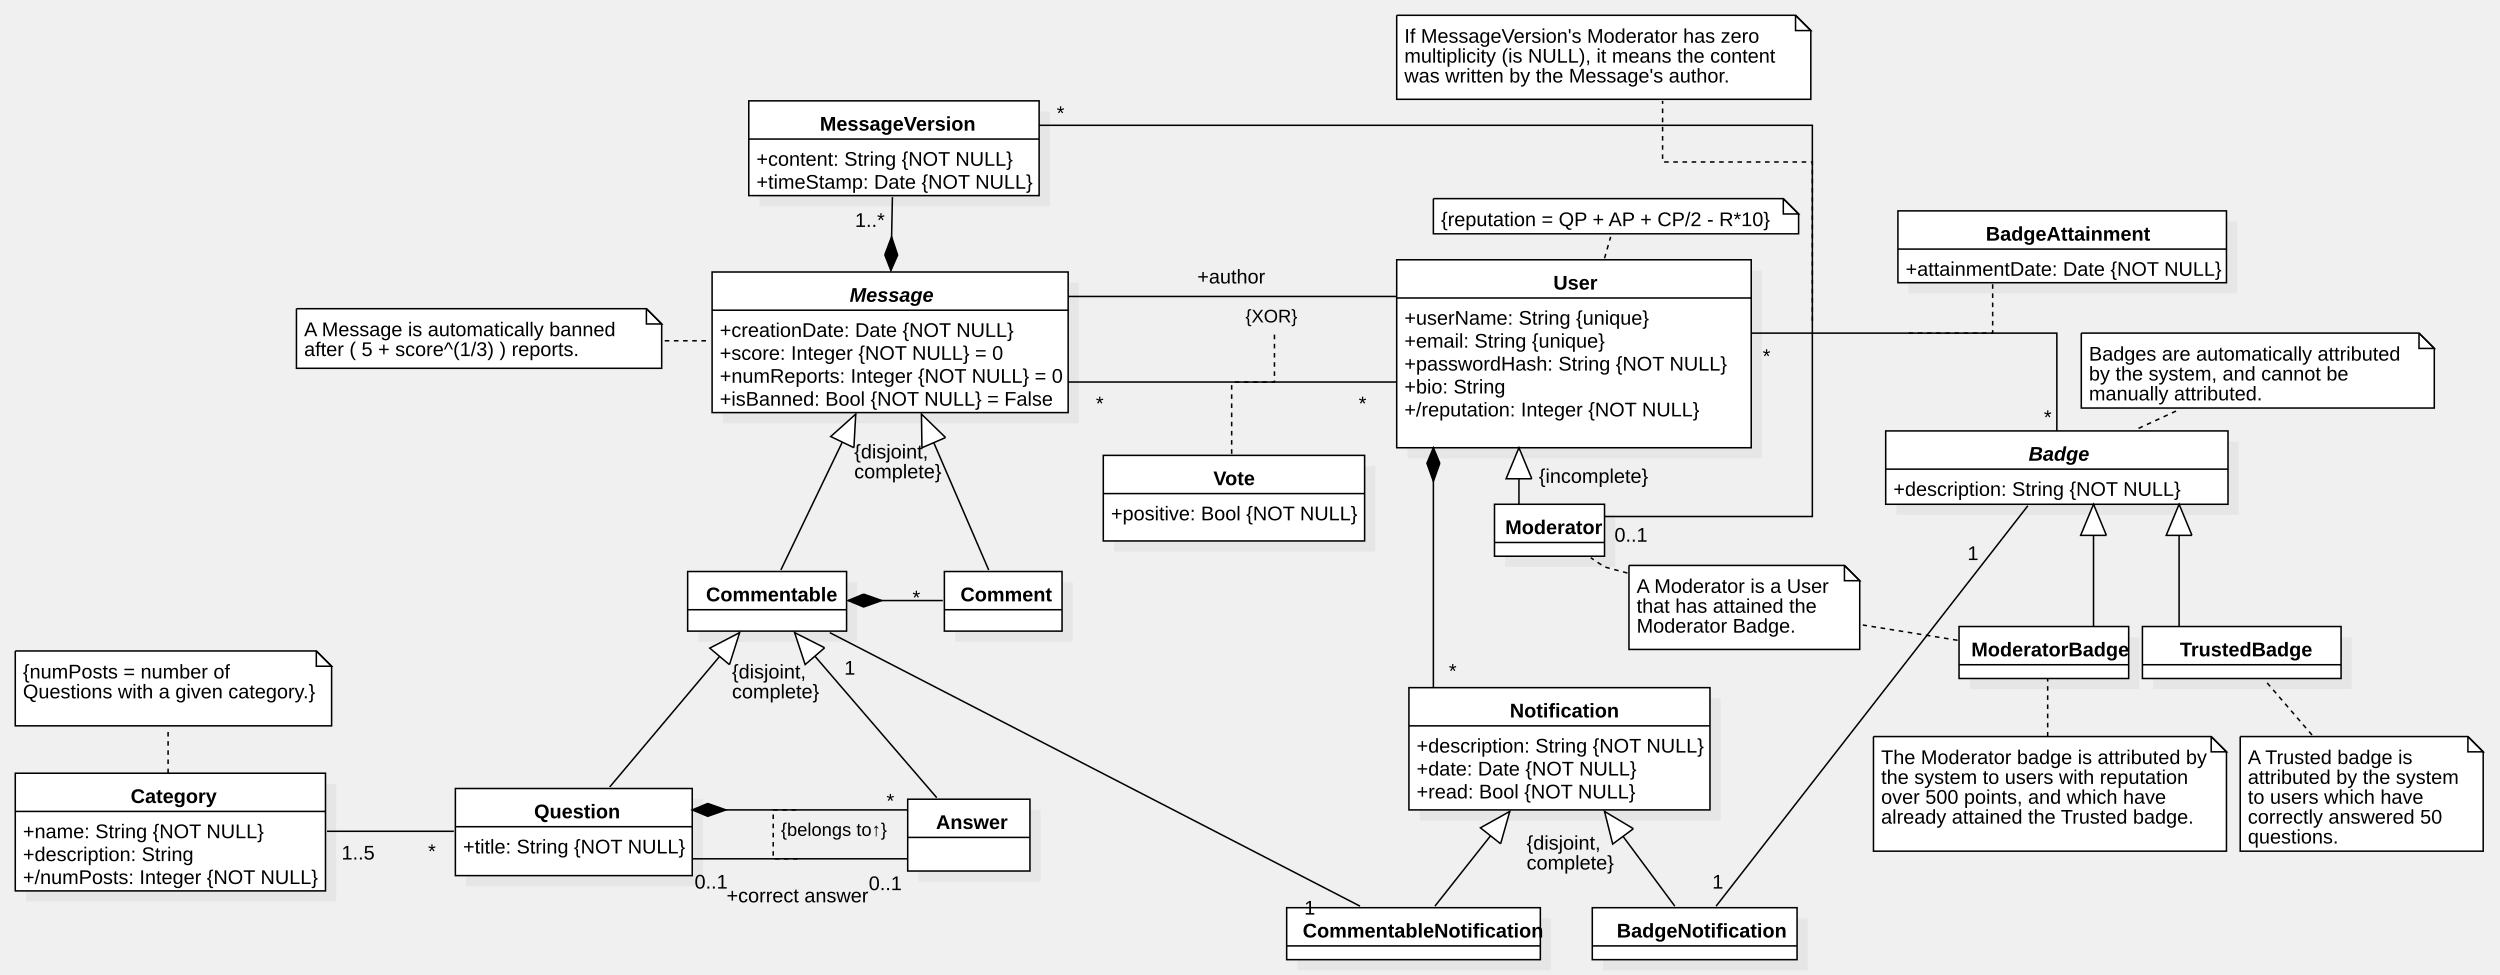
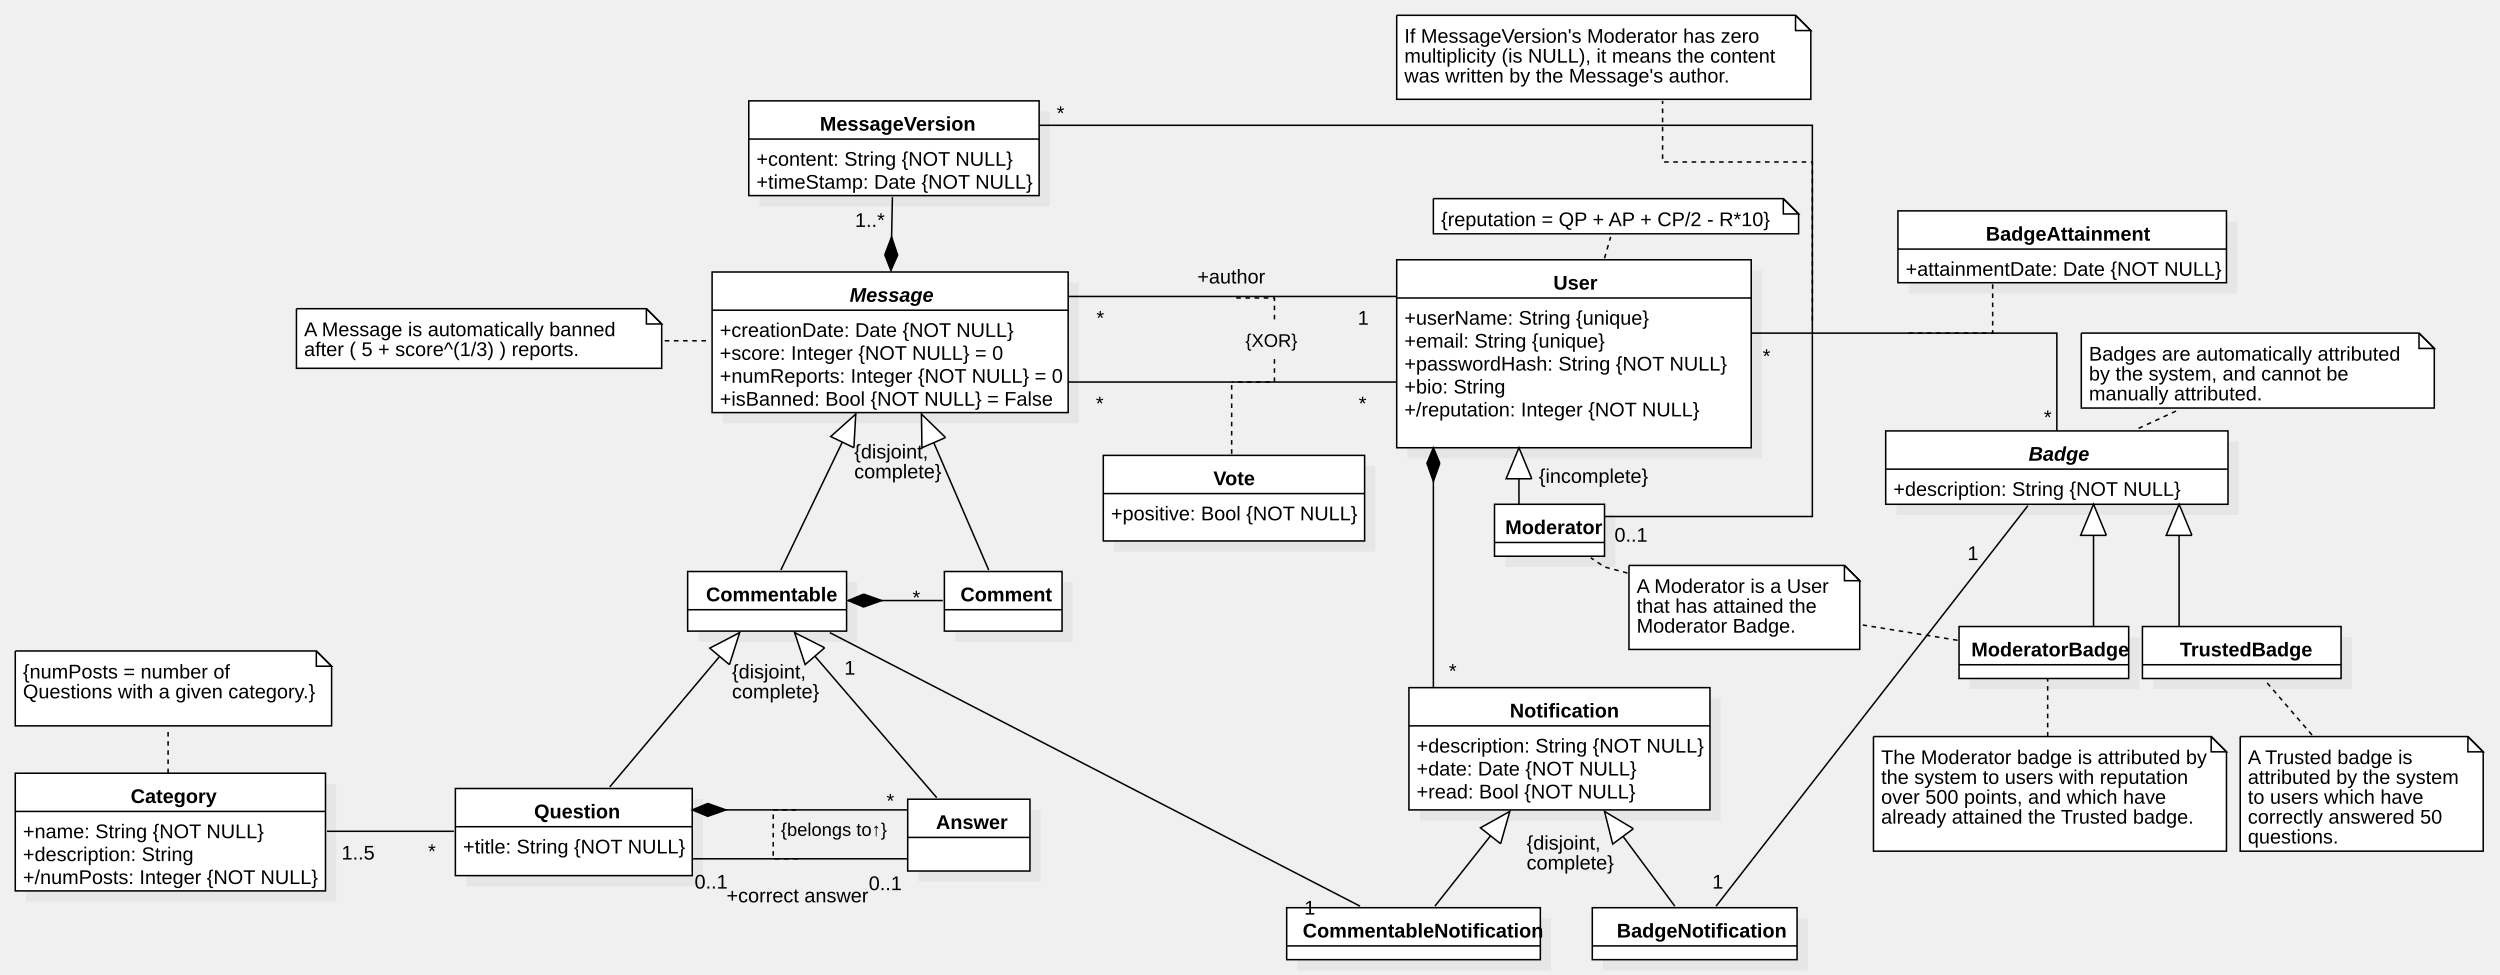
<svg xmlns="http://www.w3.org/2000/svg" version="1.1" width="1636" height="638">
  <defs />
  <g>
    <g transform="translate(-310,-150) scale(1,1)">
      <rect fill="#C0C0C0" stroke="none" x="783" y="335" width="233" height="92" opacity="0.2" />
    </g>
    <g transform="translate(-310,-150) scale(1,1)">
      <rect fill="#ffffff" stroke="none" x="776" y="328" width="233" height="92" />
    </g>
    <g transform="translate(-310,-150) scale(1,1)">
      <path fill="none" stroke="#000000" d="M 776 328 L 1009 328 L 1009 420 L 776 420 L 776 328 Z Z" stroke-miterlimit="10" />
    </g>
    <g transform="translate(-310,-150) scale(1,1)">
      <path fill="none" stroke="#000000" d="M 776 353 L 1009 353" stroke-miterlimit="10" />
    </g>
    <g transform="translate(-310,-150) scale(1,1)">
      <g>
        <path fill="none" stroke="none" />
        <text fill="#000000" stroke="none" font-family="Arial" font-size="13px" font-style="italic" font-weight="bold" text-decoration="none" x="866" y="347.5">Message</text>
      </g>
    </g>
    <g transform="translate(-310,-150) scale(1,1)">
      <g>
        <path fill="none" stroke="none" />
        <text fill="#000000" stroke="none" font-family="Arial" font-size="13px" font-style="normal" font-weight="normal" text-decoration="none" x="781" y="370.5">+creationDate: Date {NOT NULL}</text>
      </g>
    </g>
    <g transform="translate(-310,-150) scale(1,1)">
      <g>
        <path fill="none" stroke="none" />
        <text fill="#000000" stroke="none" font-family="Arial" font-size="13px" font-style="normal" font-weight="normal" text-decoration="none" x="781" y="385.5">+score: Integer {NOT NULL} = 0</text>
      </g>
    </g>
    <g transform="translate(-310,-150) scale(1,1)">
      <g>
        <path fill="none" stroke="none" />
        <text fill="#000000" stroke="none" font-family="Arial" font-size="13px" font-style="normal" font-weight="normal" text-decoration="none" x="781" y="400.5">+numReports: Integer {NOT NULL} = 0</text>
      </g>
    </g>
    <g transform="translate(-310,-150) scale(1,1)">
      <g>
        <path fill="none" stroke="none" />
        <text fill="#000000" stroke="none" font-family="Arial" font-size="13px" font-style="normal" font-weight="normal" text-decoration="none" x="781" y="415.5">+isBanned: Bool {NOT NULL} = False</text>
      </g>
    </g>
    <g transform="translate(-310,-150) scale(1,1)">
      <rect fill="#C0C0C0" stroke="none" x="615" y="673" width="155" height="57" opacity="0.2" />
    </g>
    <g transform="translate(-310,-150) scale(1,1)">
      <rect fill="#ffffff" stroke="none" x="608" y="666" width="155" height="57" />
    </g>
    <g transform="translate(-310,-150) scale(1,1)">
      <path fill="none" stroke="#000000" d="M 608 666 L 763 666 L 763 723 L 608 723 L 608 666 Z Z" stroke-miterlimit="10" />
    </g>
    <g transform="translate(-310,-150) scale(1,1)">
      <path fill="none" stroke="#000000" d="M 608 691 L 763 691" stroke-miterlimit="10" />
    </g>
    <g transform="translate(-310,-150) scale(1,1)">
      <g>
        <path fill="none" stroke="none" />
        <text fill="#000000" stroke="none" font-family="Arial" font-size="13px" font-style="normal" font-weight="bold" text-decoration="none" x="659.5" y="685.5">Question</text>
      </g>
    </g>
    <g transform="translate(-310,-150) scale(1,1)">
      <g>
        <path fill="none" stroke="none" />
        <text fill="#000000" stroke="none" font-family="Arial" font-size="13px" font-style="normal" font-weight="normal" text-decoration="none" x="613" y="708.5">+title: String {NOT NULL}</text>
      </g>
    </g>
    <g transform="translate(-310,-150) scale(1,1)">
      <rect fill="#C0C0C0" stroke="none" x="911" y="680" width="80" height="47" opacity="0.2" />
    </g>
    <g transform="translate(-310,-150) scale(1,1)">
      <rect fill="#ffffff" stroke="none" x="904" y="673" width="80" height="47" />
    </g>
    <g transform="translate(-310,-150) scale(1,1)">
      <path fill="none" stroke="#000000" d="M 904 673 L 984 673 L 984 720 L 904 720 L 904 673 Z Z" stroke-miterlimit="10" />
    </g>
    <g transform="translate(-310,-150) scale(1,1)">
      <path fill="none" stroke="#000000" d="M 904 698 L 984 698" stroke-miterlimit="10" />
    </g>
    <g transform="translate(-310,-150) scale(1,1)">
      <g>
        <path fill="none" stroke="none" />
        <text fill="#000000" stroke="none" font-family="Arial" font-size="13px" font-style="normal" font-weight="bold" text-decoration="none" x="922.5" y="692.5">Answer</text>
      </g>
    </g>
    <g transform="translate(-310,-150) scale(1,1)">
      <rect fill="#C0C0C0" stroke="none" x="935" y="531" width="77" height="39" opacity="0.2" />
    </g>
    <g transform="translate(-310,-150) scale(1,1)">
      <rect fill="#ffffff" stroke="none" x="928" y="524" width="77" height="39" />
    </g>
    <g transform="translate(-310,-150) scale(1,1)">
      <path fill="none" stroke="#000000" d="M 928 524 L 1005 524 L 1005 563 L 928 563 L 928 524 Z Z" stroke-miterlimit="10" />
    </g>
    <g transform="translate(-310,-150) scale(1,1)">
      <path fill="none" stroke="#000000" d="M 928 549 L 1005 549" stroke-miterlimit="10" />
    </g>
    <g transform="translate(-310,-150) scale(1,1)">
      <g>
        <path fill="none" stroke="none" />
        <text fill="#000000" stroke="none" font-family="Arial" font-size="13px" font-style="normal" font-weight="bold" text-decoration="none" x="938.5" y="543.5">Comment</text>
      </g>
    </g>
    <g transform="translate(-310,-150) scale(1,1)">
      <path fill="none" stroke="#000000" d="M 957 523 L 913 421" stroke-miterlimit="10" />
    </g>
    <g transform="translate(-310,-150) scale(1,1)">
      <path fill="#FFFFFF" stroke="none" d="M 928.781 436.328 L 913 421 L 913.32 442.998" />
    </g>
    <g transform="translate(-310,-150) scale(1,1)">
      <path fill="none" stroke="#000000" d="M 928.781 436.328 L 913 421 L 913.32 442.998 L 928.781 436.328" stroke-miterlimit="10" />
    </g>
    <g transform="translate(-310,-150) scale(1,1)">
      <rect fill="#C0C0C0" stroke="none" x="767" y="531" width="104" height="39" opacity="0.2" />
    </g>
    <g transform="translate(-310,-150) scale(1,1)">
      <rect fill="#ffffff" stroke="none" x="760" y="524" width="104" height="39" />
    </g>
    <g transform="translate(-310,-150) scale(1,1)">
      <path fill="none" stroke="#000000" d="M 760 524 L 864 524 L 864 563 L 760 563 L 760 524 Z Z" stroke-miterlimit="10" />
    </g>
    <g transform="translate(-310,-150) scale(1,1)">
      <path fill="none" stroke="#000000" d="M 760 549 L 864 549" stroke-miterlimit="10" />
    </g>
    <g transform="translate(-310,-150) scale(1,1)">
      <g>
        <path fill="none" stroke="none" />
        <text fill="#000000" stroke="none" font-family="Arial" font-size="13px" font-style="normal" font-weight="bold" text-decoration="none" x="772" y="543.5">Commentable</text>
      </g>
    </g>
    <g transform="translate(-310,-150) scale(1,1)">
      <path fill="none" stroke="#000000" d="M 709 665 L 794 564" stroke-miterlimit="10" />
    </g>
    <g transform="translate(-310,-150) scale(1,1)">
      <path fill="#FFFFFF" stroke="none" d="M 787.354 584.972 L 794 564 L 774.471 574.13" />
    </g>
    <g transform="translate(-310,-150) scale(1,1)">
      <path fill="none" stroke="#000000" d="M 787.354 584.972 L 794 564 L 774.471 574.13 L 787.354 584.972" stroke-miterlimit="10" />
    </g>
    <g transform="translate(-310,-150) scale(1,1)">
      <path fill="none" stroke="#000000" d="M 923 672 L 830 564" stroke-miterlimit="10" />
    </g>
    <g transform="translate(-310,-150) scale(1,1)">
      <path fill="#FFFFFF" stroke="none" d="M 849.642 573.908 L 830 564 L 836.883 584.896" />
    </g>
    <g transform="translate(-310,-150) scale(1,1)">
      <path fill="none" stroke="#000000" d="M 849.642 573.908 L 830 564 L 836.883 584.896 L 849.642 573.908" stroke-miterlimit="10" />
    </g>
    <g transform="translate(-310,-150) scale(1,1)">
      <path fill="none" stroke="#000000" d="M 821 523 L 870 421" stroke-miterlimit="10" />
    </g>
    <g transform="translate(-310,-150) scale(1,1)">
      <path fill="#FFFFFF" stroke="none" d="M 868.788 442.967 L 870 421 L 853.61 435.675" />
    </g>
    <g transform="translate(-310,-150) scale(1,1)">
      <path fill="none" stroke="#000000" d="M 868.788 442.967 L 870 421 L 853.61 435.675 L 868.788 442.967" stroke-miterlimit="10" />
    </g>
    <g transform="translate(-310,-150) scale(1,1)">
      <path fill="none" stroke="#000000" d="M 904 680 L 763 680" stroke-miterlimit="10" />
    </g>
    <g transform="translate(-310,-150) scale(1,1)">
      <path fill="#000000" stroke="none" d="M 773.163 675.79 L 763 680 L 773.163 684.21 L 785 680" />
    </g>
    <g transform="translate(-310,-150) scale(1,1)">
      <path fill="none" stroke="#000000" d="M 773.163 675.79 L 763 680 L 773.163 684.21 L 785 680 L 773.163 675.79" stroke-miterlimit="10" />
    </g>
    <g transform="translate(-310,-150) scale(1,1)">
      <g>
        <path fill="none" stroke="none" />
        <text fill="#000000" stroke="none" font-family="Arial" font-size="13px" font-style="normal" font-weight="normal" text-decoration="none" x="890.133" y="678.5">*</text>
      </g>
    </g>
    <g transform="translate(-310,-150) scale(1,1)">
      <path fill="none" stroke="#000000" d="M 927 543 L 865 543" stroke-miterlimit="10" />
    </g>
    <g transform="translate(-310,-150) scale(1,1)">
      <path fill="#000000" stroke="none" d="M 875.163 538.79 L 865 543 L 875.163 547.21 L 887 543" />
    </g>
    <g transform="translate(-310,-150) scale(1,1)">
      <path fill="none" stroke="#000000" d="M 875.163 538.79 L 865 543 L 875.163 547.21 L 887 543 L 875.163 538.79" stroke-miterlimit="10" />
    </g>
    <g transform="translate(-310,-150) scale(1,1)">
      <g>
        <path fill="none" stroke="none" />
        <text fill="#000000" stroke="none" font-family="Arial" font-size="13px" font-style="normal" font-weight="normal" text-decoration="none" x="907.133" y="545.5">*</text>
      </g>
    </g>
    <g transform="translate(-310,-150) scale(1,1)">
      <rect fill="#C0C0C0" stroke="none" x="1231" y="327" width="232" height="123" opacity="0.2" />
    </g>
    <g transform="translate(-310,-150) scale(1,1)">
      <rect fill="#ffffff" stroke="none" x="1224" y="320" width="232" height="123" />
    </g>
    <g transform="translate(-310,-150) scale(1,1)">
      <path fill="none" stroke="#000000" d="M 1224 320 L 1456 320 L 1456 443 L 1224 443 L 1224 320 Z Z" stroke-miterlimit="10" />
    </g>
    <g transform="translate(-310,-150) scale(1,1)">
      <path fill="none" stroke="#000000" d="M 1224 345 L 1456 345" stroke-miterlimit="10" />
    </g>
    <g transform="translate(-310,-150) scale(1,1)">
      <g>
        <path fill="none" stroke="none" />
        <text fill="#000000" stroke="none" font-family="Arial" font-size="13px" font-style="normal" font-weight="bold" text-decoration="none" x="1326.5" y="339.5">User</text>
      </g>
    </g>
    <g transform="translate(-310,-150) scale(1,1)">
      <g>
        <path fill="none" stroke="none" />
        <text fill="#000000" stroke="none" font-family="Arial" font-size="13px" font-style="normal" font-weight="normal" text-decoration="none" x="1229" y="362.5">+userName: String {unique}</text>
      </g>
    </g>
    <g transform="translate(-310,-150) scale(1,1)">
      <g>
        <path fill="none" stroke="none" />
        <text fill="#000000" stroke="none" font-family="Arial" font-size="13px" font-style="normal" font-weight="normal" text-decoration="none" x="1229" y="377.5">+email: String {unique}</text>
      </g>
    </g>
    <g transform="translate(-310,-150) scale(1,1)">
      <g>
        <path fill="none" stroke="none" />
        <text fill="#000000" stroke="none" font-family="Arial" font-size="13px" font-style="normal" font-weight="normal" text-decoration="none" x="1229" y="392.5">+passwordHash: String {NOT NULL}</text>
      </g>
    </g>
    <g transform="translate(-310,-150) scale(1,1)">
      <g>
        <path fill="none" stroke="none" />
        <text fill="#000000" stroke="none" font-family="Arial" font-size="13px" font-style="normal" font-weight="normal" text-decoration="none" x="1229" y="407.5">+bio: String</text>
      </g>
    </g>
    <g transform="translate(-310,-150) scale(1,1)">
      <g>
        <path fill="none" stroke="none" />
        <text fill="#000000" stroke="none" font-family="Arial" font-size="13px" font-style="normal" font-weight="normal" text-decoration="none" x="1229" y="422.5">+/reputation: Integer {NOT NULL}</text>
      </g>
    </g>
    <g transform="translate(-310,-150) scale(1,1)">
      <path fill="none" stroke="#000000" d="M 904 712 L 763 712" stroke-miterlimit="10" />
    </g>
    <g transform="translate(-310,-150) scale(1,1)">
      <g>
        <path fill="none" stroke="none" />
        <text fill="#000000" stroke="none" font-family="Arial" font-size="13px" font-style="normal" font-weight="normal" text-decoration="none" x="785.442" y="740.5">+correct answer</text>
      </g>
    </g>
    <g transform="translate(-310,-150) scale(1,1)">
      <g>
        <path fill="none" stroke="none" />
        <text fill="#000000" stroke="none" font-family="Arial" font-size="13px" font-style="normal" font-weight="normal" text-decoration="none" x="878.5" y="732.5">0..1</text>
      </g>
    </g>
    <g transform="translate(-310,-150) scale(1,1)">
      <g>
        <path fill="none" stroke="none" />
        <text fill="#000000" stroke="none" font-family="Arial" font-size="13px" font-style="normal" font-weight="normal" text-decoration="none" x="764.5" y="731.5">0..1</text>
      </g>
    </g>
    <g transform="translate(-310,-150) scale(1,1)">
      <rect fill="#C0C0C0" stroke="none" x="1039" y="455" width="171" height="56" opacity="0.2" />
    </g>
    <g transform="translate(-310,-150) scale(1,1)">
      <rect fill="#ffffff" stroke="none" x="1032" y="448" width="171" height="56" />
    </g>
    <g transform="translate(-310,-150) scale(1,1)">
      <path fill="none" stroke="#000000" d="M 1032 448 L 1203 448 L 1203 504 L 1032 504 L 1032 448 Z Z" stroke-miterlimit="10" />
    </g>
    <g transform="translate(-310,-150) scale(1,1)">
      <path fill="none" stroke="#000000" d="M 1032 473 L 1203 473" stroke-miterlimit="10" />
    </g>
    <g transform="translate(-310,-150) scale(1,1)">
      <g>
        <path fill="none" stroke="none" />
        <text fill="#000000" stroke="none" font-family="Arial" font-size="13px" font-style="normal" font-weight="bold" text-decoration="none" x="1104" y="467.5">Vote</text>
      </g>
    </g>
    <g transform="translate(-310,-150) scale(1,1)">
      <g>
        <path fill="none" stroke="none" />
        <text fill="#000000" stroke="none" font-family="Arial" font-size="13px" font-style="normal" font-weight="normal" text-decoration="none" x="1037" y="490.5">+positive: Bool {NOT NULL}</text>
      </g>
    </g>
    <g transform="translate(-310,-150) scale(1,1)">
      <path fill="none" stroke="#000000" d="M 1009 400 L 1224 400" stroke-miterlimit="10" />
    </g>
    <g transform="translate(-310,-150) scale(1,1)">
      <g>
        <path fill="none" stroke="none" />
        <text fill="#000000" stroke="none" font-family="Arial" font-size="13px" font-style="normal" font-weight="normal" text-decoration="none" x="1027.133" y="418.5">*</text>
      </g>
    </g>
    <g transform="translate(-310,-150) scale(1,1)">
      <g>
        <path fill="none" stroke="none" />
        <text fill="#000000" stroke="none" font-family="Arial" font-size="13px" font-style="normal" font-weight="normal" text-decoration="none" x="1199.133" y="418.5">*</text>
      </g>
    </g>
    <g transform="translate(-310,-150) scale(1,1)">
      <path fill="none" stroke="#000000" d="M 1116 447 L 1116 401" stroke-miterlimit="10" stroke-dasharray="3" />
    </g>
    <g transform="translate(-310,-150) scale(1,1)">
      <rect fill="#C0C0C0" stroke="none" x="1551" y="439" width="224" height="48" opacity="0.2" />
    </g>
    <g transform="translate(-310,-150) scale(1,1)">
      <rect fill="#ffffff" stroke="none" x="1544" y="432" width="224" height="48" />
    </g>
    <g transform="translate(-310,-150) scale(1,1)">
      <path fill="none" stroke="#000000" d="M 1544 432 L 1768 432 L 1768 480 L 1544 480 L 1544 432 Z Z" stroke-miterlimit="10" />
    </g>
    <g transform="translate(-310,-150) scale(1,1)">
      <path fill="none" stroke="#000000" d="M 1544 457 L 1768 457" stroke-miterlimit="10" />
    </g>
    <g transform="translate(-310,-150) scale(1,1)">
      <g>
        <path fill="none" stroke="none" />
        <text fill="#000000" stroke="none" font-family="Arial" font-size="13px" font-style="italic" font-weight="bold" text-decoration="none" x="1637.5" y="451.5">Badge</text>
      </g>
    </g>
    <g transform="translate(-310,-150) scale(1,1)">
      <g>
        <path fill="none" stroke="none" />
        <text fill="#000000" stroke="none" font-family="Arial" font-size="13px" font-style="normal" font-weight="normal" text-decoration="none" x="1549" y="474.5">+description: String {NOT NULL}</text>
      </g>
    </g>
    <g transform="translate(-310,-150) scale(1,1)">
      <rect fill="#C0C0C0" stroke="none" x="327" y="663" width="203" height="77" opacity="0.2" />
    </g>
    <g transform="translate(-310,-150) scale(1,1)">
      <rect fill="#ffffff" stroke="none" x="320" y="656" width="203" height="77" />
    </g>
    <g transform="translate(-310,-150) scale(1,1)">
      <path fill="none" stroke="#000000" d="M 320 656 L 523 656 L 523 733 L 320 733 L 320 656 Z Z" stroke-miterlimit="10" />
    </g>
    <g transform="translate(-310,-150) scale(1,1)">
      <path fill="none" stroke="#000000" d="M 320 681 L 523 681" stroke-miterlimit="10" />
    </g>
    <g transform="translate(-310,-150) scale(1,1)">
      <g>
        <path fill="none" stroke="none" />
        <text fill="#000000" stroke="none" font-family="Arial" font-size="13px" font-style="normal" font-weight="bold" text-decoration="none" x="395.5" y="675.5">Category</text>
      </g>
    </g>
    <g transform="translate(-310,-150) scale(1,1)">
      <g>
        <path fill="none" stroke="none" />
        <text fill="#000000" stroke="none" font-family="Arial" font-size="13px" font-style="normal" font-weight="normal" text-decoration="none" x="325" y="698.5">+name: String {NOT NULL}</text>
      </g>
    </g>
    <g transform="translate(-310,-150) scale(1,1)">
      <g>
        <path fill="none" stroke="none" />
        <text fill="#000000" stroke="none" font-family="Arial" font-size="13px" font-style="normal" font-weight="normal" text-decoration="none" x="325" y="713.5">+description: String</text>
      </g>
    </g>
    <g transform="translate(-310,-150) scale(1,1)">
      <g>
        <path fill="none" stroke="none" />
        <text fill="#000000" stroke="none" font-family="Arial" font-size="13px" font-style="normal" font-weight="normal" text-decoration="none" x="325" y="728.5">+/numPosts: Integer {NOT NULL}</text>
      </g>
    </g>
    <g transform="translate(-310,-150) scale(1,1)">
      <path fill="none" stroke="#000000" d="M 524 694 L 607 694" stroke-miterlimit="10" />
    </g>
    <g transform="translate(-310,-150) scale(1,1)">
      <g>
        <path fill="none" stroke="none" />
        <text fill="#000000" stroke="none" font-family="Arial" font-size="13px" font-style="normal" font-weight="normal" text-decoration="none" x="533.5" y="712.5">1..5</text>
      </g>
    </g>
    <g transform="translate(-310,-150) scale(1,1)">
      <g>
        <path fill="none" stroke="none" />
        <text fill="#000000" stroke="none" font-family="Arial" font-size="13px" font-style="normal" font-weight="normal" text-decoration="none" x="590.133" y="711.5">*</text>
      </g>
    </g>
    <g transform="translate(-310,-150) scale(1,1)">
      <path fill="none" stroke="#000000" d="M 832 712 L 816 712 L 816 680 L 832 680" stroke-miterlimit="10" stroke-dasharray="3" />
    </g>
    <g transform="translate(-310,-150) scale(1,1)">
      <g>
        <path fill="none" stroke="none" />
        <text fill="#000000" stroke="none" font-family="Arial" font-size="12px" font-style="normal" font-weight="normal" text-decoration="none" x="821" y="697">{belongs to↑}</text>
      </g>
    </g>
    <g transform="translate(-310,-150) scale(1,1)">
      <rect fill="#C0C0C0" stroke="none" x="1239" y="607" width="197" height="80" opacity="0.2" />
    </g>
    <g transform="translate(-310,-150) scale(1,1)">
      <rect fill="#ffffff" stroke="none" x="1232" y="600" width="197" height="80" />
    </g>
    <g transform="translate(-310,-150) scale(1,1)">
      <path fill="none" stroke="#000000" d="M 1232 600 L 1429 600 L 1429 680 L 1232 680 L 1232 600 Z Z" stroke-miterlimit="10" />
    </g>
    <g transform="translate(-310,-150) scale(1,1)">
      <path fill="none" stroke="#000000" d="M 1232 625 L 1429 625" stroke-miterlimit="10" />
    </g>
    <g transform="translate(-310,-150) scale(1,1)">
      <g>
        <path fill="none" stroke="none" />
        <text fill="#000000" stroke="none" font-family="Arial" font-size="13px" font-style="normal" font-weight="bold" text-decoration="none" x="1298" y="619.5">Notification</text>
      </g>
    </g>
    <g transform="translate(-310,-150) scale(1,1)">
      <g>
        <path fill="none" stroke="none" />
        <text fill="#000000" stroke="none" font-family="Arial" font-size="13px" font-style="normal" font-weight="normal" text-decoration="none" x="1237" y="642.5">+description: String {NOT NULL}</text>
      </g>
    </g>
    <g transform="translate(-310,-150) scale(1,1)">
      <g>
        <path fill="none" stroke="none" />
        <text fill="#000000" stroke="none" font-family="Arial" font-size="13px" font-style="normal" font-weight="normal" text-decoration="none" x="1237" y="657.5">+date: Date {NOT NULL}</text>
      </g>
    </g>
    <g transform="translate(-310,-150) scale(1,1)">
      <g>
        <path fill="none" stroke="none" />
        <text fill="#000000" stroke="none" font-family="Arial" font-size="13px" font-style="normal" font-weight="normal" text-decoration="none" x="1237" y="672.5">+read: Bool {NOT NULL}</text>
      </g>
    </g>
    <g transform="translate(-310,-150) scale(1,1)">
      <path fill="none" stroke="#000000" d="M 1248 600 L 1248 443" stroke-miterlimit="10" />
    </g>
    <g transform="translate(-310,-150) scale(1,1)">
      <path fill="#000000" stroke="none" d="M 1252.21 453.163 L 1248 443 L 1243.79 453.163 L 1248 465" />
    </g>
    <g transform="translate(-310,-150) scale(1,1)">
      <path fill="none" stroke="#000000" d="M 1252.21 453.163 L 1248 443 L 1243.79 453.163 L 1248 465 L 1252.21 453.163" stroke-miterlimit="10" />
    </g>
    <g transform="translate(-310,-150) scale(1,1)">
      <g>
        <path fill="none" stroke="none" />
        <text fill="#000000" stroke="none" font-family="Arial" font-size="13px" font-style="normal" font-weight="normal" text-decoration="none" x="1258.133" y="593.5">*</text>
      </g>
    </g>
    <g transform="translate(-310,-150) scale(1,1)">
      <g>
        <path fill="none" stroke="none" />
        <text fill="#000000" stroke="none" font-family="Arial" font-size="13px" font-style="normal" font-weight="normal" text-decoration="none" x="789" y="594">{disjoint,</text>
        <text fill="#000000" stroke="none" font-family="Arial" font-size="13px" font-style="normal" font-weight="normal" text-decoration="none" x="789" y="607">complete}</text>
      </g>
    </g>
    <g transform="translate(-310,-150) scale(1,1)">
      <g>
        <path fill="none" stroke="none" />
        <text fill="#000000" stroke="none" font-family="Arial" font-size="13px" font-style="normal" font-weight="normal" text-decoration="none" x="869" y="450">{disjoint,</text>
        <text fill="#000000" stroke="none" font-family="Arial" font-size="13px" font-style="normal" font-weight="normal" text-decoration="none" x="869" y="463">complete}</text>
      </g>
    </g>
    <g transform="translate(-310,-150) scale(1,1)">
      <g>
        <path fill="none" stroke="none" />
-         <text fill="#000000" stroke="none" font-family="Arial" font-size="12px" font-style="normal" font-weight="normal" text-decoration="none" x="1125" y="361">{XOR}</text>
+         <text fill="#000000" stroke="none" font-family="Arial" font-size="12px" font-style="normal" font-weight="normal" text-decoration="none" x="1125" y="377">{XOR}</text>
      </g>
    </g>
    <g transform="translate(-310,-150) scale(1,1)">
      <rect fill="#C0C0C0" stroke="none" x="1159" y="751" width="166" height="34" opacity="0.2" />
    </g>
    <g transform="translate(-310,-150) scale(1,1)">
      <rect fill="#ffffff" stroke="none" x="1152" y="744" width="166" height="34" />
    </g>
    <g transform="translate(-310,-150) scale(1,1)">
      <path fill="none" stroke="#000000" d="M 1152 744 L 1318 744 L 1318 778 L 1152 778 L 1152 744 Z Z" stroke-miterlimit="10" />
    </g>
    <g transform="translate(-310,-150) scale(1,1)">
      <path fill="none" stroke="#000000" d="M 1152 769 L 1318 769" stroke-miterlimit="10" />
    </g>
    <g transform="translate(-310,-150) scale(1,1)">
      <g>
        <path fill="none" stroke="none" />
        <text fill="#000000" stroke="none" font-family="Arial" font-size="13px" font-style="normal" font-weight="bold" text-decoration="none" x="1162.5" y="763.5">CommentableNotification</text>
      </g>
    </g>
    <g transform="translate(-310,-150) scale(1,1)">
      <path fill="none" stroke="#000000" d="M 1249 743 L 1298 681" stroke-miterlimit="10" />
    </g>
    <g transform="translate(-310,-150) scale(1,1)">
      <path fill="#FFFFFF" stroke="none" d="M 1292.002 702.167 L 1298 681 L 1278.792 691.726" />
    </g>
    <g transform="translate(-310,-150) scale(1,1)">
      <path fill="none" stroke="#000000" d="M 1292.002 702.167 L 1298 681 L 1278.792 691.726 L 1292.002 702.167" stroke-miterlimit="10" />
    </g>
    <g transform="translate(-310,-150) scale(1,1)">
      <g>
        <path fill="none" stroke="none" />
        <text fill="#000000" stroke="none" font-family="Arial" font-size="13px" font-style="normal" font-weight="normal" text-decoration="none" x="1309" y="706">{disjoint,</text>
        <text fill="#000000" stroke="none" font-family="Arial" font-size="13px" font-style="normal" font-weight="normal" text-decoration="none" x="1309" y="719">complete}</text>
      </g>
    </g>
    <g transform="translate(-310,-150) scale(1,1)">
      <rect fill="#C0C0C0" stroke="none" x="1359" y="751" width="134" height="34" opacity="0.2" />
    </g>
    <g transform="translate(-310,-150) scale(1,1)">
      <rect fill="#ffffff" stroke="none" x="1352" y="744" width="134" height="34" />
    </g>
    <g transform="translate(-310,-150) scale(1,1)">
      <path fill="none" stroke="#000000" d="M 1352 744 L 1486 744 L 1486 778 L 1352 778 L 1352 744 Z Z" stroke-miterlimit="10" />
    </g>
    <g transform="translate(-310,-150) scale(1,1)">
      <path fill="none" stroke="#000000" d="M 1352 769 L 1486 769" stroke-miterlimit="10" />
    </g>
    <g transform="translate(-310,-150) scale(1,1)">
      <g>
        <path fill="none" stroke="none" />
        <text fill="#000000" stroke="none" font-family="Arial" font-size="13px" font-style="normal" font-weight="bold" text-decoration="none" x="1368" y="763.5">BadgeNotification</text>
      </g>
    </g>
    <g transform="translate(-310,-150) scale(1,1)">
      <path fill="none" stroke="#000000" d="M 1406 743 L 1360 681" stroke-miterlimit="10" />
    </g>
    <g transform="translate(-310,-150) scale(1,1)">
      <path fill="#FFFFFF" stroke="none" d="M 1378.872 692.307 L 1360 681 L 1365.349 702.34" />
    </g>
    <g transform="translate(-310,-150) scale(1,1)">
      <path fill="none" stroke="#000000" d="M 1378.872 692.307 L 1360 681 L 1365.349 702.34 L 1378.872 692.307" stroke-miterlimit="10" />
    </g>
    <g transform="translate(-310,-150) scale(1,1)">
      <path fill="none" stroke="#000000" d="M 853 564 L 1200 743" stroke-miterlimit="10" />
    </g>
    <g transform="translate(-310,-150) scale(1,1)">
      <g>
        <path fill="none" stroke="none" />
        <text fill="#000000" stroke="none" font-family="Arial" font-size="13px" font-style="normal" font-weight="normal" text-decoration="none" x="862.5" y="591.5">1</text>
      </g>
    </g>
    <g transform="translate(-310,-150) scale(1,1)">
      <g>
        <path fill="none" stroke="none" />
        <text fill="#000000" stroke="none" font-family="Arial" font-size="13px" font-style="normal" font-weight="normal" text-decoration="none" x="1163.5" y="748.5">1</text>
      </g>
    </g>
    <g transform="translate(-310,-150) scale(1,1)">
      <path fill="none" stroke="#000000" d="M 1433 743 L 1637 481" stroke-miterlimit="10" />
    </g>
    <g transform="translate(-310,-150) scale(1,1)">
      <g>
        <path fill="none" stroke="none" />
        <text fill="#000000" stroke="none" font-family="Arial" font-size="13px" font-style="normal" font-weight="normal" text-decoration="none" x="1430.5" y="731.5">1</text>
      </g>
    </g>
    <g transform="translate(-310,-150) scale(1,1)">
      <g>
        <path fill="none" stroke="none" />
        <text fill="#000000" stroke="none" font-family="Arial" font-size="13px" font-style="normal" font-weight="normal" text-decoration="none" x="1597.5" y="516.5">1</text>
      </g>
    </g>
    <g transform="translate(-310,-150) scale(1,1)">
      <rect fill="#C0C0C0" stroke="none" x="1559" y="295" width="215" height="47" opacity="0.2" />
    </g>
    <g transform="translate(-310,-150) scale(1,1)">
      <rect fill="#ffffff" stroke="none" x="1552" y="288" width="215" height="47" />
    </g>
    <g transform="translate(-310,-150) scale(1,1)">
      <path fill="none" stroke="#000000" d="M 1552 288 L 1767 288 L 1767 335 L 1552 335 L 1552 288 Z Z" stroke-miterlimit="10" />
    </g>
    <g transform="translate(-310,-150) scale(1,1)">
      <path fill="none" stroke="#000000" d="M 1552 313 L 1767 313" stroke-miterlimit="10" />
    </g>
    <g transform="translate(-310,-150) scale(1,1)">
      <g>
        <path fill="none" stroke="none" />
        <text fill="#000000" stroke="none" font-family="Arial" font-size="13px" font-style="normal" font-weight="bold" text-decoration="none" x="1609.5" y="307.5">BadgeAttainment</text>
      </g>
    </g>
    <g transform="translate(-310,-150) scale(1,1)">
      <g>
        <path fill="none" stroke="none" />
        <text fill="#000000" stroke="none" font-family="Arial" font-size="13px" font-style="normal" font-weight="normal" text-decoration="none" x="1557" y="330.5">+attainmentDate: Date {NOT NULL}</text>
      </g>
    </g>
    <g transform="translate(-310,-150) scale(1,1)">
      <path fill="none" stroke="#000000" d="M 1656 432 L 1656 368 L 1456 368" stroke-miterlimit="10" />
    </g>
    <g transform="translate(-310,-150) scale(1,1)">
      <g>
        <path fill="none" stroke="none" />
        <text fill="#000000" stroke="none" font-family="Arial" font-size="13px" font-style="normal" font-weight="normal" text-decoration="none" x="1647.5" y="427.5">*</text>
      </g>
    </g>
    <g transform="translate(-310,-150) scale(1,1)">
      <g>
        <path fill="none" stroke="none" />
        <text fill="#000000" stroke="none" font-family="Arial" font-size="13px" font-style="normal" font-weight="normal" text-decoration="none" x="1463.5" y="387.5">*</text>
      </g>
    </g>
    <g transform="translate(-310,-150) scale(1,1)">
      <path fill="none" stroke="#000000" d="M 1614 336 L 1614 368 L 1557 368" stroke-miterlimit="10" stroke-dasharray="3" />
    </g>
    <g transform="translate(-310,-150) scale(1,1)">
      <path fill="#ffffff" stroke="none" d="M 1376 520 L 1517 520 L 1527 530 L 1527 575 L 1376 575 L 1376 520" />
    </g>
    <g transform="translate(-310,-150) scale(1,1)">
      <path fill="none" stroke="#000000" d="M 1376 520 L 1517 520 L 1527 530 L 1527 575 L 1376 575 L 1376 520 L 1376 520" stroke-miterlimit="10" />
    </g>
    <g transform="translate(-310,-150) scale(1,1)">
      <path fill="none" stroke="#000000" d="M 1517 520 L 1517 530 L 1527 530 L 1517 520" stroke-miterlimit="10" />
    </g>
    <g transform="translate(-310,-150) scale(1,1)">
      <g>
        <path fill="none" stroke="none" />
        <text fill="#000000" stroke="none" font-family="Arial" font-size="13px" font-style="normal" font-weight="normal" text-decoration="none" x="1381" y="538">A Moderator is a User</text>
        <text fill="#000000" stroke="none" font-family="Arial" font-size="13px" font-style="normal" font-weight="normal" text-decoration="none" x="1381" y="551">that has attained the</text>
        <text fill="#000000" stroke="none" font-family="Arial" font-size="13px" font-style="normal" font-weight="normal" text-decoration="none" x="1381" y="564">Moderator Badge.</text>
      </g>
    </g>
    <g transform="translate(-310,-150) scale(1,1)">
      <rect fill="#C0C0C0" stroke="none" x="1719" y="567" width="130" height="34" opacity="0.2" />
    </g>
    <g transform="translate(-310,-150) scale(1,1)">
      <rect fill="#ffffff" stroke="none" x="1712" y="560" width="130" height="34" />
    </g>
    <g transform="translate(-310,-150) scale(1,1)">
      <path fill="none" stroke="#000000" d="M 1712 560 L 1842 560 L 1842 594 L 1712 594 L 1712 560 Z Z" stroke-miterlimit="10" />
    </g>
    <g transform="translate(-310,-150) scale(1,1)">
      <path fill="none" stroke="#000000" d="M 1712 585 L 1842 585" stroke-miterlimit="10" />
    </g>
    <g transform="translate(-310,-150) scale(1,1)">
      <g>
        <path fill="none" stroke="none" />
        <text fill="#000000" stroke="none" font-family="Arial" font-size="13px" font-style="normal" font-weight="bold" text-decoration="none" x="1736.5" y="579.5">TrustedBadge</text>
      </g>
    </g>
    <g transform="translate(-310,-150) scale(1,1)">
      <rect fill="#C0C0C0" stroke="none" x="1599" y="567" width="111" height="34" opacity="0.2" />
    </g>
    <g transform="translate(-310,-150) scale(1,1)">
      <rect fill="#ffffff" stroke="none" x="1592" y="560" width="111" height="34" />
    </g>
    <g transform="translate(-310,-150) scale(1,1)">
      <path fill="none" stroke="#000000" d="M 1592 560 L 1703 560 L 1703 594 L 1592 594 L 1592 560 Z Z" stroke-miterlimit="10" />
    </g>
    <g transform="translate(-310,-150) scale(1,1)">
      <path fill="none" stroke="#000000" d="M 1592 585 L 1703 585" stroke-miterlimit="10" />
    </g>
    <g transform="translate(-310,-150) scale(1,1)">
      <g>
        <path fill="none" stroke="none" />
        <text fill="#000000" stroke="none" font-family="Arial" font-size="13px" font-style="normal" font-weight="bold" text-decoration="none" x="1600" y="579.5">ModeratorBadge</text>
      </g>
    </g>
    <g transform="translate(-310,-150) scale(1,1)">
      <path fill="none" stroke="#000000" d="M 1680 560 L 1680 480" stroke-miterlimit="10" />
    </g>
    <g transform="translate(-310,-150) scale(1,1)">
      <path fill="#FFFFFF" stroke="none" d="M 1688.419 500.325 L 1680 480 L 1671.581 500.325" />
    </g>
    <g transform="translate(-310,-150) scale(1,1)">
      <path fill="none" stroke="#000000" d="M 1688.419 500.325 L 1680 480 L 1671.581 500.325 L 1688.419 500.325" stroke-miterlimit="10" />
    </g>
    <g transform="translate(-310,-150) scale(1,1)">
      <path fill="none" stroke="#000000" d="M 1736 560 L 1736 480" stroke-miterlimit="10" />
    </g>
    <g transform="translate(-310,-150) scale(1,1)">
      <path fill="#FFFFFF" stroke="none" d="M 1744.419 500.325 L 1736 480 L 1727.581 500.325" />
    </g>
    <g transform="translate(-310,-150) scale(1,1)">
      <path fill="none" stroke="#000000" d="M 1744.419 500.325 L 1736 480 L 1727.581 500.325 L 1744.419 500.325" stroke-miterlimit="10" />
    </g>
    <g transform="translate(-310,-150) scale(1,1)">
      <rect fill="#C0C0C0" stroke="none" x="1295" y="487" width="72" height="34" opacity="0.2" />
    </g>
    <g transform="translate(-310,-150) scale(1,1)">
      <rect fill="#ffffff" stroke="none" x="1288" y="480" width="72" height="34" />
    </g>
    <g transform="translate(-310,-150) scale(1,1)">
      <path fill="none" stroke="#000000" d="M 1288 480 L 1360 480 L 1360 514 L 1288 514 L 1288 480 Z Z" stroke-miterlimit="10" />
    </g>
    <g transform="translate(-310,-150) scale(1,1)">
      <path fill="none" stroke="#000000" d="M 1288 505 L 1360 505" stroke-miterlimit="10" />
    </g>
    <g transform="translate(-310,-150) scale(1,1)">
      <g>
        <path fill="none" stroke="none" />
        <text fill="#000000" stroke="none" font-family="Arial" font-size="13px" font-style="normal" font-weight="bold" text-decoration="none" x="1295" y="499.5">Moderator</text>
      </g>
    </g>
    <g transform="translate(-310,-150) scale(1,1)">
      <path fill="none" stroke="#000000" d="M 1375 525 L 1360 521 L 1351 515" stroke-miterlimit="10" stroke-dasharray="3" />
    </g>
    <g transform="translate(-310,-150) scale(1,1)">
      <rect fill="#C0C0C0" stroke="none" x="807" y="223" width="190" height="62" opacity="0.2" />
    </g>
    <g transform="translate(-310,-150) scale(1,1)">
      <rect fill="#ffffff" stroke="none" x="800" y="216" width="190" height="62" />
    </g>
    <g transform="translate(-310,-150) scale(1,1)">
      <path fill="none" stroke="#000000" d="M 800 216 L 990 216 L 990 278 L 800 278 L 800 216 Z Z" stroke-miterlimit="10" />
    </g>
    <g transform="translate(-310,-150) scale(1,1)">
      <path fill="none" stroke="#000000" d="M 800 241 L 990 241" stroke-miterlimit="10" />
    </g>
    <g transform="translate(-310,-150) scale(1,1)">
      <g>
        <path fill="none" stroke="none" />
        <text fill="#000000" stroke="none" font-family="Arial" font-size="13px" font-style="normal" font-weight="bold" text-decoration="none" x="846.5" y="235.5">MessageVersion</text>
      </g>
    </g>
    <g transform="translate(-310,-150) scale(1,1)">
      <g>
        <path fill="none" stroke="none" />
        <text fill="#000000" stroke="none" font-family="Arial" font-size="13px" font-style="normal" font-weight="normal" text-decoration="none" x="805" y="258.5">+content: String {NOT NULL}</text>
      </g>
    </g>
    <g transform="translate(-310,-150) scale(1,1)">
      <g>
        <path fill="none" stroke="none" />
        <text fill="#000000" stroke="none" font-family="Arial" font-size="13px" font-style="normal" font-weight="normal" text-decoration="none" x="805" y="273.5">+timeStamp: Date {NOT NULL}</text>
      </g>
    </g>
    <g transform="translate(-310,-150) scale(1,1)">
      <path fill="none" stroke="#000000" d="M 894 279 L 893 327" stroke-miterlimit="10" />
    </g>
    <g transform="translate(-310,-150) scale(1,1)">
      <path fill="#000000" stroke="none" d="M 889.003 316.752 L 893 327 L 897.42 316.927 L 893.458 305.005" />
    </g>
    <g transform="translate(-310,-150) scale(1,1)">
      <path fill="none" stroke="#000000" d="M 889.003 316.752 L 893 327 L 897.42 316.927 L 893.458 305.005 L 889.003 316.752" stroke-miterlimit="10" />
    </g>
    <g transform="translate(-310,-150) scale(1,1)">
      <g>
        <path fill="none" stroke="none" />
        <text fill="#000000" stroke="none" font-family="Arial" font-size="13px" font-style="normal" font-weight="normal" text-decoration="none" x="869.5" y="298.5">1..*</text>
      </g>
    </g>
    <g transform="translate(-310,-150) scale(1,1)">
      <path fill="none" stroke="#000000" d="M 1304 480 L 1304 443" stroke-miterlimit="10" />
    </g>
    <g transform="translate(-310,-150) scale(1,1)">
      <path fill="#FFFFFF" stroke="none" d="M 1312.419 463.325 L 1304 443 L 1295.581 463.325" />
    </g>
    <g transform="translate(-310,-150) scale(1,1)">
      <path fill="none" stroke="#000000" d="M 1312.419 463.325 L 1304 443 L 1295.581 463.325 L 1312.419 463.325" stroke-miterlimit="10" />
    </g>
    <g transform="translate(-310,-150) scale(1,1)">
      <g>
        <path fill="none" stroke="none" />
        <text fill="#000000" stroke="none" font-family="Arial" font-size="13px" font-style="normal" font-weight="normal" text-decoration="none" x="1317" y="466">{incomplete}</text>
      </g>
    </g>
    <g transform="translate(-310,-150) scale(1,1)">
      <path fill="#ffffff" stroke="none" d="M 1248 280 L 1477 280 L 1487 290 L 1487 303 L 1248 303 L 1248 280" />
    </g>
    <g transform="translate(-310,-150) scale(1,1)">
      <path fill="none" stroke="#000000" d="M 1248 280 L 1477 280 L 1487 290 L 1487 303 L 1248 303 L 1248 280 L 1248 280" stroke-miterlimit="10" />
    </g>
    <g transform="translate(-310,-150) scale(1,1)">
      <path fill="none" stroke="#000000" d="M 1477 280 L 1477 290 L 1487 290 L 1477 280" stroke-miterlimit="10" />
    </g>
    <g transform="translate(-310,-150) scale(1,1)">
      <g>
        <path fill="none" stroke="none" />
        <text fill="#000000" stroke="none" font-family="Arial" font-size="13px" font-style="normal" font-weight="normal" text-decoration="none" x="1253" y="298">{reputation = QP + AP + CP/2 - R*10}</text>
      </g>
    </g>
    <g transform="translate(-310,-150) scale(1,1)">
      <path fill="#ffffff" stroke="none" d="M 1536 632 L 1757 632 L 1767 642 L 1767 707 L 1536 707 L 1536 632" />
    </g>
    <g transform="translate(-310,-150) scale(1,1)">
      <path fill="none" stroke="#000000" d="M 1536 632 L 1757 632 L 1767 642 L 1767 707 L 1536 707 L 1536 632 L 1536 632" stroke-miterlimit="10" />
    </g>
    <g transform="translate(-310,-150) scale(1,1)">
      <path fill="none" stroke="#000000" d="M 1757 632 L 1757 642 L 1767 642 L 1757 632" stroke-miterlimit="10" />
    </g>
    <g transform="translate(-310,-150) scale(1,1)">
      <g>
        <path fill="none" stroke="none" />
        <text fill="#000000" stroke="none" font-family="Arial" font-size="13px" font-style="normal" font-weight="normal" text-decoration="none" x="1541" y="650">The Moderator badge is attributed by</text>
        <text fill="#000000" stroke="none" font-family="Arial" font-size="13px" font-style="normal" font-weight="normal" text-decoration="none" x="1541" y="663">the system to users with reputation</text>
        <text fill="#000000" stroke="none" font-family="Arial" font-size="13px" font-style="normal" font-weight="normal" text-decoration="none" x="1541" y="676">over 500 points, and which have</text>
        <text fill="#000000" stroke="none" font-family="Arial" font-size="13px" font-style="normal" font-weight="normal" text-decoration="none" x="1541" y="689">already attained the Trusted badge.</text>
      </g>
    </g>
    <g transform="translate(-310,-150) scale(1,1)">
      <path fill="none" stroke="#000000" d="M 1360 319 L 1364 305" stroke-miterlimit="10" stroke-dasharray="3" />
    </g>
    <g transform="translate(-310,-150) scale(1,1)">
      <path fill="none" stroke="#000000" d="M 1650 632 L 1650 594" stroke-miterlimit="10" stroke-dasharray="3" />
    </g>
    <g transform="translate(-310,-150) scale(1,1)">
      <path fill="none" stroke="#000000" d="M 1591 569 L 1529 559" stroke-miterlimit="10" stroke-dasharray="3" />
    </g>
    <g transform="translate(-310,-150) scale(1,1)">
      <path fill="#ffffff" stroke="none" d="M 1224 160 L 1485 160 L 1495 170 L 1495 215 L 1224 215 L 1224 160" />
    </g>
    <g transform="translate(-310,-150) scale(1,1)">
      <path fill="none" stroke="#000000" d="M 1224 160 L 1485 160 L 1495 170 L 1495 215 L 1224 215 L 1224 160 L 1224 160" stroke-miterlimit="10" />
    </g>
    <g transform="translate(-310,-150) scale(1,1)">
      <path fill="none" stroke="#000000" d="M 1485 160 L 1485 170 L 1495 170 L 1485 160" stroke-miterlimit="10" />
    </g>
    <g transform="translate(-310,-150) scale(1,1)">
      <g>
        <path fill="none" stroke="none" />
        <text fill="#000000" stroke="none" font-family="Arial" font-size="13px" font-style="normal" font-weight="normal" text-decoration="none" x="1229" y="178">If MessageVersion's Moderator has zero</text>
        <text fill="#000000" stroke="none" font-family="Arial" font-size="13px" font-style="normal" font-weight="normal" text-decoration="none" x="1229" y="191">multiplicity (is NULL), it means the content</text>
        <text fill="#000000" stroke="none" font-family="Arial" font-size="13px" font-style="normal" font-weight="normal" text-decoration="none" x="1229" y="204">was written by the Message's author.</text>
      </g>
    </g>
    <g transform="translate(-310,-150) scale(1,1)">
-       <path fill="none" stroke="#000000" d="M 1144 369 L 1144 400 L 1116 400 L 1116 400" stroke-miterlimit="10" stroke-dasharray="3" />
+       <path fill="none" stroke="#000000" d="M 1144 385 L 1144 400 L 1116 400 L 1116 400" stroke-miterlimit="10" stroke-dasharray="3" />
    </g>
    <g transform="translate(-310,-150) scale(1,1)">
      <path fill="#ffffff" stroke="none" d="M 320 576 L 517 576 L 527 586 L 527 625 L 320 625 L 320 576" />
    </g>
    <g transform="translate(-310,-150) scale(1,1)">
      <path fill="none" stroke="#000000" d="M 320 576 L 517 576 L 527 586 L 527 625 L 320 625 L 320 576 L 320 576" stroke-miterlimit="10" />
    </g>
    <g transform="translate(-310,-150) scale(1,1)">
      <path fill="none" stroke="#000000" d="M 517 576 L 517 586 L 527 586 L 517 576" stroke-miterlimit="10" />
    </g>
    <g transform="translate(-310,-150) scale(1,1)">
      <g>
        <path fill="none" stroke="none" />
        <text fill="#000000" stroke="none" font-family="Arial" font-size="13px" font-style="normal" font-weight="normal" text-decoration="none" x="325" y="594">{numPosts = number of</text>
        <text fill="#000000" stroke="none" font-family="Arial" font-size="13px" font-style="normal" font-weight="normal" text-decoration="none" x="325" y="607">Questions with a given category.}</text>
      </g>
    </g>
    <g transform="translate(-310,-150) scale(1,1)">
      <path fill="none" stroke="#000000" d="M 420 656 L 420 626" stroke-miterlimit="10" stroke-dasharray="3" />
    </g>
    <g transform="translate(-310,-150) scale(1,1)">
      <path fill="#ffffff" stroke="none" d="M 504 352 L 733 352 L 743 362 L 743 391 L 504 391 L 504 352" />
    </g>
    <g transform="translate(-310,-150) scale(1,1)">
      <path fill="none" stroke="#000000" d="M 504 352 L 733 352 L 743 362 L 743 391 L 504 391 L 504 352 L 504 352" stroke-miterlimit="10" />
    </g>
    <g transform="translate(-310,-150) scale(1,1)">
      <path fill="none" stroke="#000000" d="M 733 352 L 733 362 L 743 362 L 733 352" stroke-miterlimit="10" />
    </g>
    <g transform="translate(-310,-150) scale(1,1)">
      <g>
        <path fill="none" stroke="none" />
        <text fill="#000000" stroke="none" font-family="Arial" font-size="13px" font-style="normal" font-weight="normal" text-decoration="none" x="509" y="370">A Message is automatically banned</text>
        <text fill="#000000" stroke="none" font-family="Arial" font-size="13px" font-style="normal" font-weight="normal" text-decoration="none" x="509" y="383">after ( 5 + score^(1/3) ) reports.</text>
      </g>
    </g>
    <g transform="translate(-310,-150) scale(1,1)">
      <path fill="none" stroke="#000000" d="M 745 373 L 775 373" stroke-miterlimit="10" stroke-dasharray="3" />
    </g>
    <g transform="translate(-310,-150) scale(1,1)">
      <path fill="#ffffff" stroke="none" d="M 1672 368 L 1893 368 L 1903 378 L 1903 417 L 1672 417 L 1672 368" />
    </g>
    <g transform="translate(-310,-150) scale(1,1)">
      <path fill="none" stroke="#000000" d="M 1672 368 L 1893 368 L 1903 378 L 1903 417 L 1672 417 L 1672 368 L 1672 368" stroke-miterlimit="10" />
    </g>
    <g transform="translate(-310,-150) scale(1,1)">
      <path fill="none" stroke="#000000" d="M 1893 368 L 1893 378 L 1903 378 L 1893 368" stroke-miterlimit="10" />
    </g>
    <g transform="translate(-310,-150) scale(1,1)">
      <g>
        <path fill="none" stroke="none" />
        <text fill="#000000" stroke="none" font-family="Arial" font-size="13px" font-style="normal" font-weight="normal" text-decoration="none" x="1677" y="386">Badges are automatically attributed</text>
        <text fill="#000000" stroke="none" font-family="Arial" font-size="13px" font-style="normal" font-weight="normal" text-decoration="none" x="1677" y="399">by the system, and cannot be</text>
        <text fill="#000000" stroke="none" font-family="Arial" font-size="13px" font-style="normal" font-weight="normal" text-decoration="none" x="1677" y="412">manually attributed.</text>
      </g>
    </g>
    <g transform="translate(-310,-150) scale(1,1)">
      <path fill="#ffffff" stroke="none" d="M 1776 632 L 1925 632 L 1935 642 L 1935 707 L 1776 707 L 1776 632" />
    </g>
    <g transform="translate(-310,-150) scale(1,1)">
      <path fill="none" stroke="#000000" d="M 1776 632 L 1925 632 L 1935 642 L 1935 707 L 1776 707 L 1776 632 L 1776 632" stroke-miterlimit="10" />
    </g>
    <g transform="translate(-310,-150) scale(1,1)">
      <path fill="none" stroke="#000000" d="M 1925 632 L 1925 642 L 1935 642 L 1925 632" stroke-miterlimit="10" />
    </g>
    <g transform="translate(-310,-150) scale(1,1)">
      <g>
        <path fill="none" stroke="none" />
        <text fill="#000000" stroke="none" font-family="Arial" font-size="13px" font-style="normal" font-weight="normal" text-decoration="none" x="1781" y="650">A Trusted badge is</text>
        <text fill="#000000" stroke="none" font-family="Arial" font-size="13px" font-style="normal" font-weight="normal" text-decoration="none" x="1781" y="663">attributed by the system</text>
        <text fill="#000000" stroke="none" font-family="Arial" font-size="13px" font-style="normal" font-weight="normal" text-decoration="none" x="1781" y="676">to users which have</text>
        <text fill="#000000" stroke="none" font-family="Arial" font-size="13px" font-style="normal" font-weight="normal" text-decoration="none" x="1781" y="689">correctly answered 50</text>
        <text fill="#000000" stroke="none" font-family="Arial" font-size="13px" font-style="normal" font-weight="normal" text-decoration="none" x="1781" y="702">questions.</text>
      </g>
    </g>
    <g transform="translate(-310,-150) scale(1,1)">
      <path fill="none" stroke="#000000" d="M 1734 419 L 1708 431" stroke-miterlimit="10" stroke-dasharray="3" />
    </g>
    <g transform="translate(-310,-150) scale(1,1)">
      <path fill="none" stroke="#000000" d="M 1823 631 L 1792 595" stroke-miterlimit="10" stroke-dasharray="3" />
    </g>
    <g transform="translate(-310,-150) scale(1,1)">
      <path fill="none" stroke="#000000" d="M 1360 488 L 1496 488 L 1496 232 L 990 232" stroke-miterlimit="10" />
    </g>
    <g transform="translate(-310,-150) scale(1,1)">
      <g>
        <path fill="none" stroke="none" />
        <text fill="#000000" stroke="none" font-family="Arial" font-size="13px" font-style="normal" font-weight="normal" text-decoration="none" x="1366.5" y="504.5">0..1</text>
      </g>
    </g>
    <g transform="translate(-310,-150) scale(1,1)">
      <g>
        <path fill="none" stroke="none" />
        <text fill="#000000" stroke="none" font-family="Arial" font-size="13px" font-style="normal" font-weight="normal" text-decoration="none" x="1001.5" y="228.5">*</text>
      </g>
    </g>
    <g transform="translate(-310,-150) scale(1,1)">
      <path fill="none" stroke="#000000" d="M 1009 344 L 1224 344" stroke-miterlimit="10" />
    </g>
    <g transform="translate(-310,-150) scale(1,1)">
      <g>
        <path fill="none" stroke="none" />
        <text fill="#000000" stroke="none" font-family="Arial" font-size="13px" font-style="normal" font-weight="normal" text-decoration="none" x="1093.5" y="335.5">+author</text>
      </g>
    </g>
    <g transform="translate(-310,-150) scale(1,1)">
+       <g>
+         <path fill="none" stroke="none" />
+         <text fill="#000000" stroke="none" font-family="Arial" font-size="13px" font-style="normal" font-weight="normal" text-decoration="none" x="1027.5" y="362.5">*</text>
+       </g>
+     </g>
+     <g transform="translate(-310,-150) scale(1,1)">
+       <g>
+         <path fill="none" stroke="none" />
+         <text fill="#000000" stroke="none" font-family="Arial" font-size="13px" font-style="normal" font-weight="normal" text-decoration="none" x="1198.5" y="362.5">1</text>
+       </g>
+     </g>
+     <g transform="translate(-310,-150) scale(1,1)">
      <path fill="none" stroke="#000000" d="M 1496 360 L 1496 256 L 1398 256 L 1398 216" stroke-miterlimit="10" stroke-dasharray="3" />
+     </g>
+     <g transform="translate(-310,-150) scale(1,1)">
+       <path fill="none" stroke="#000000" d="M 1144 359 L 1144 345 L 1117 345" stroke-miterlimit="10" stroke-dasharray="3" />
    </g>
  </g>
</svg>
